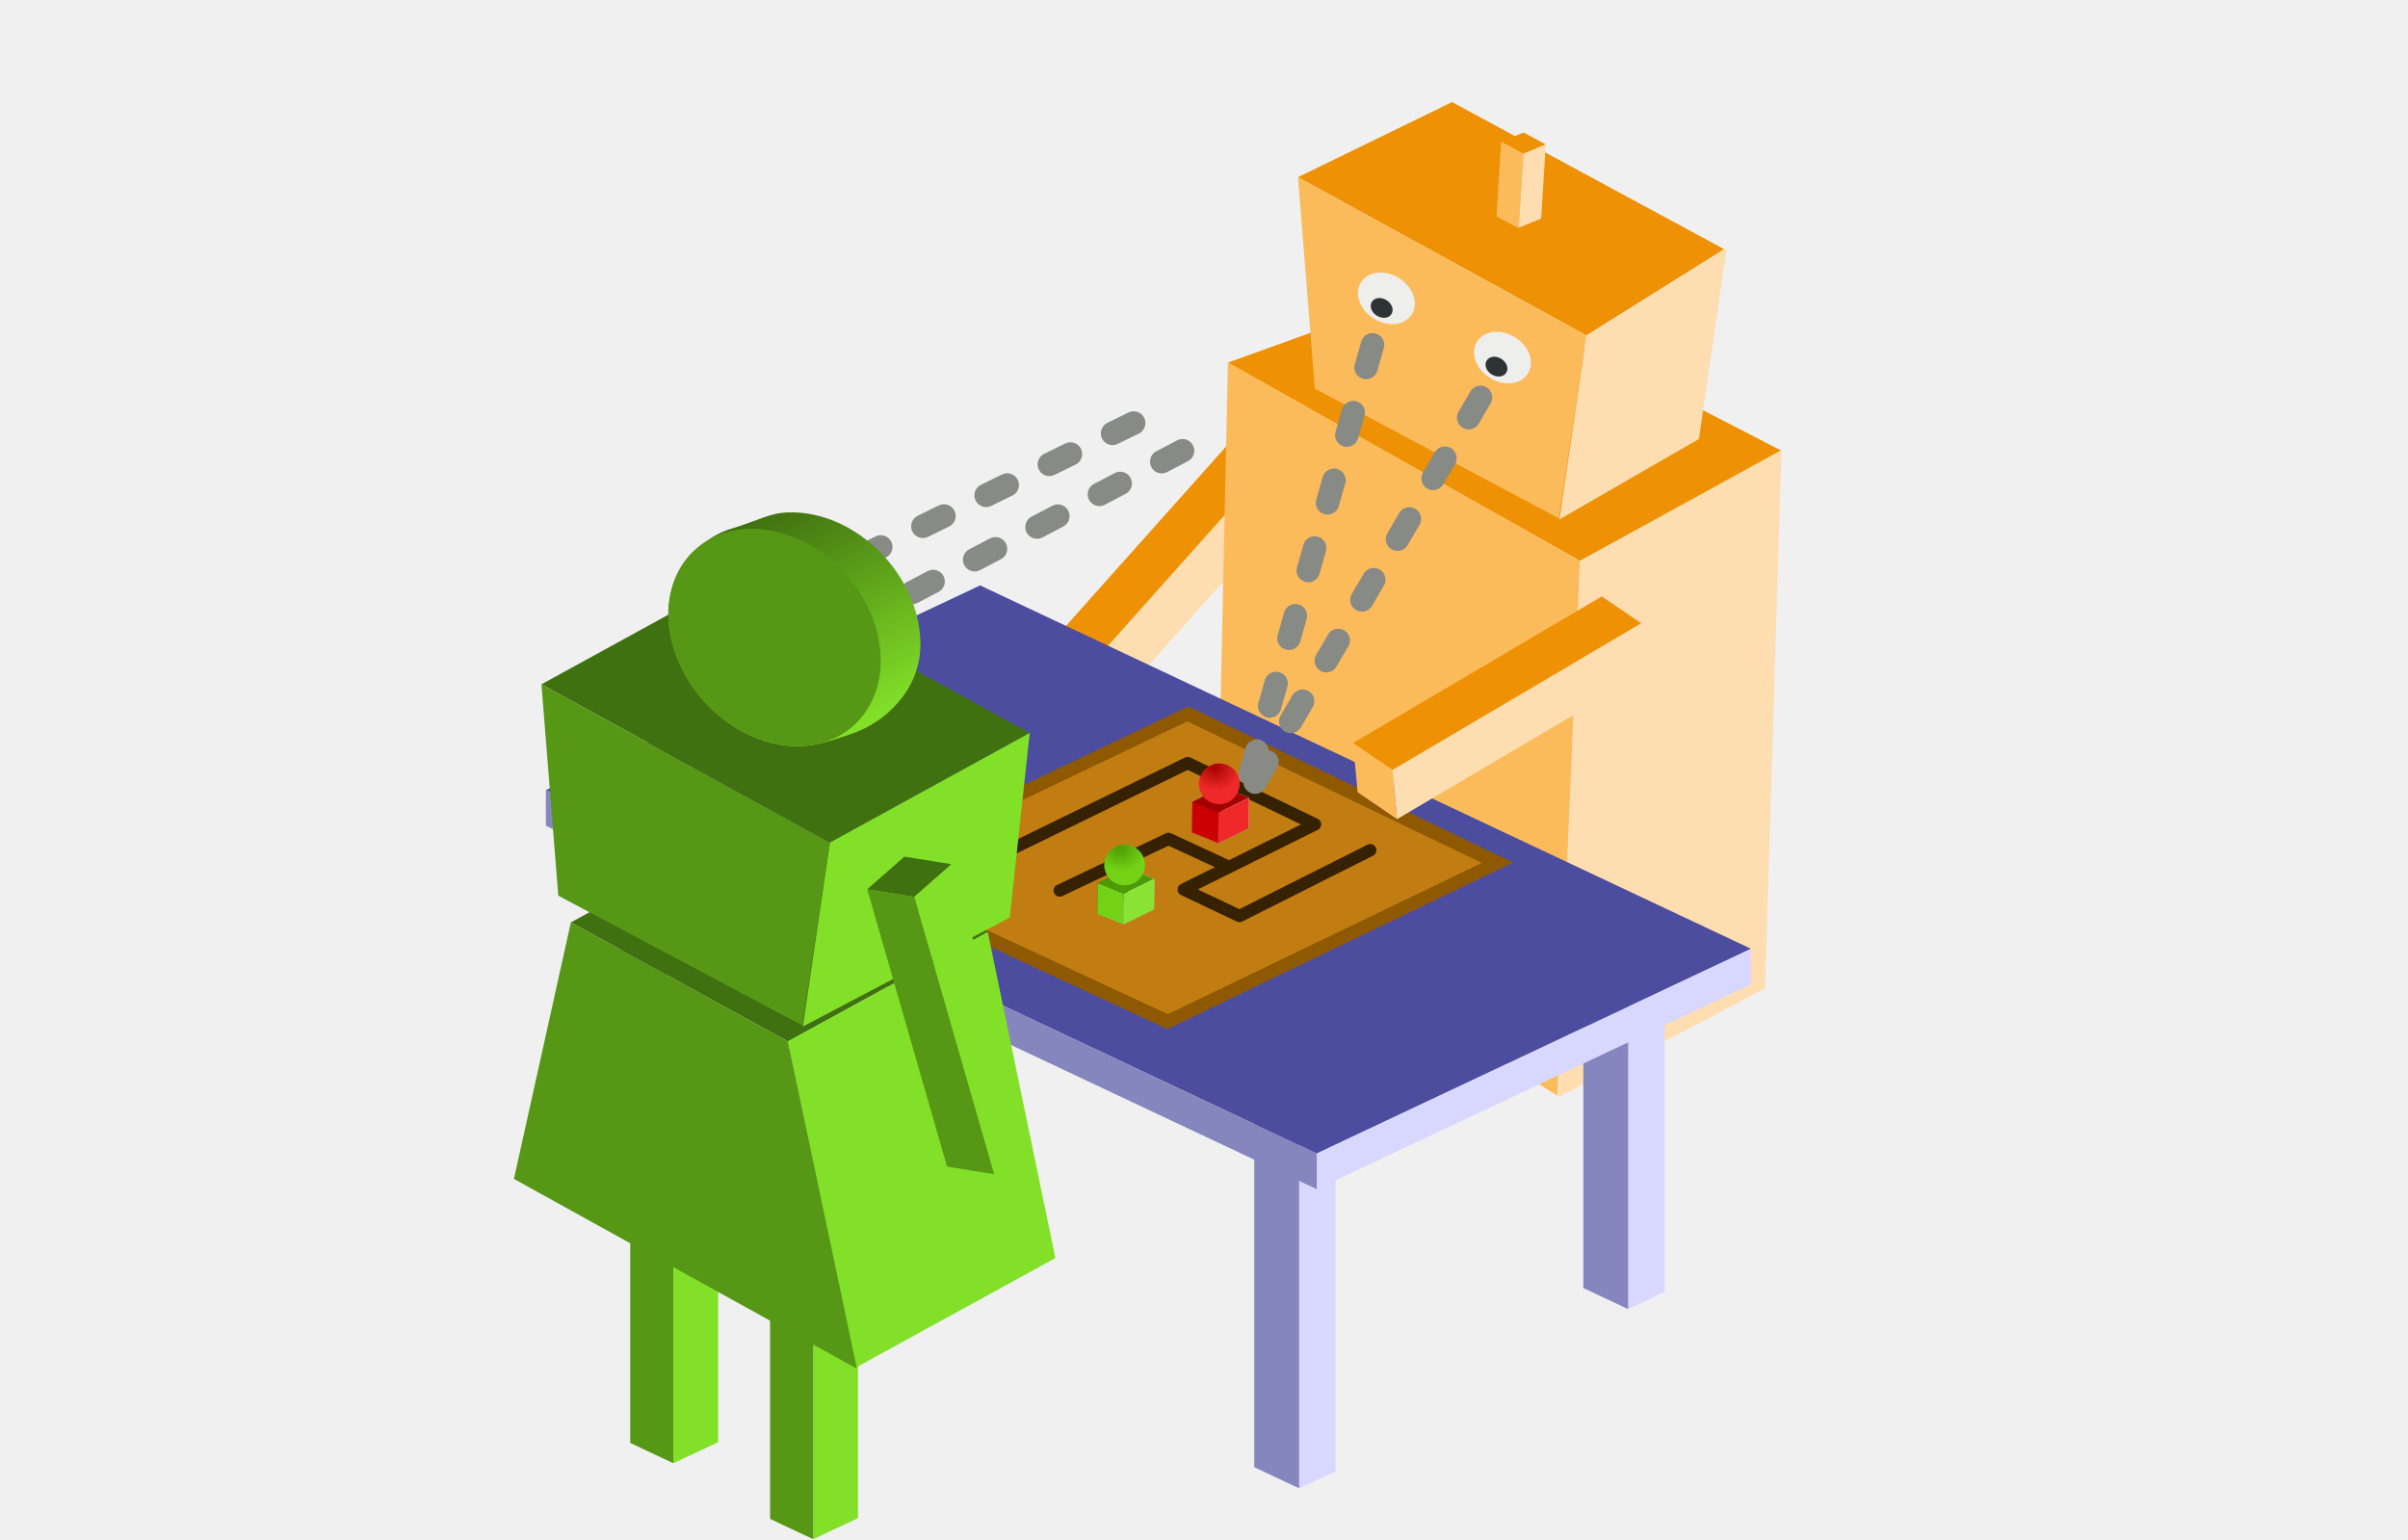
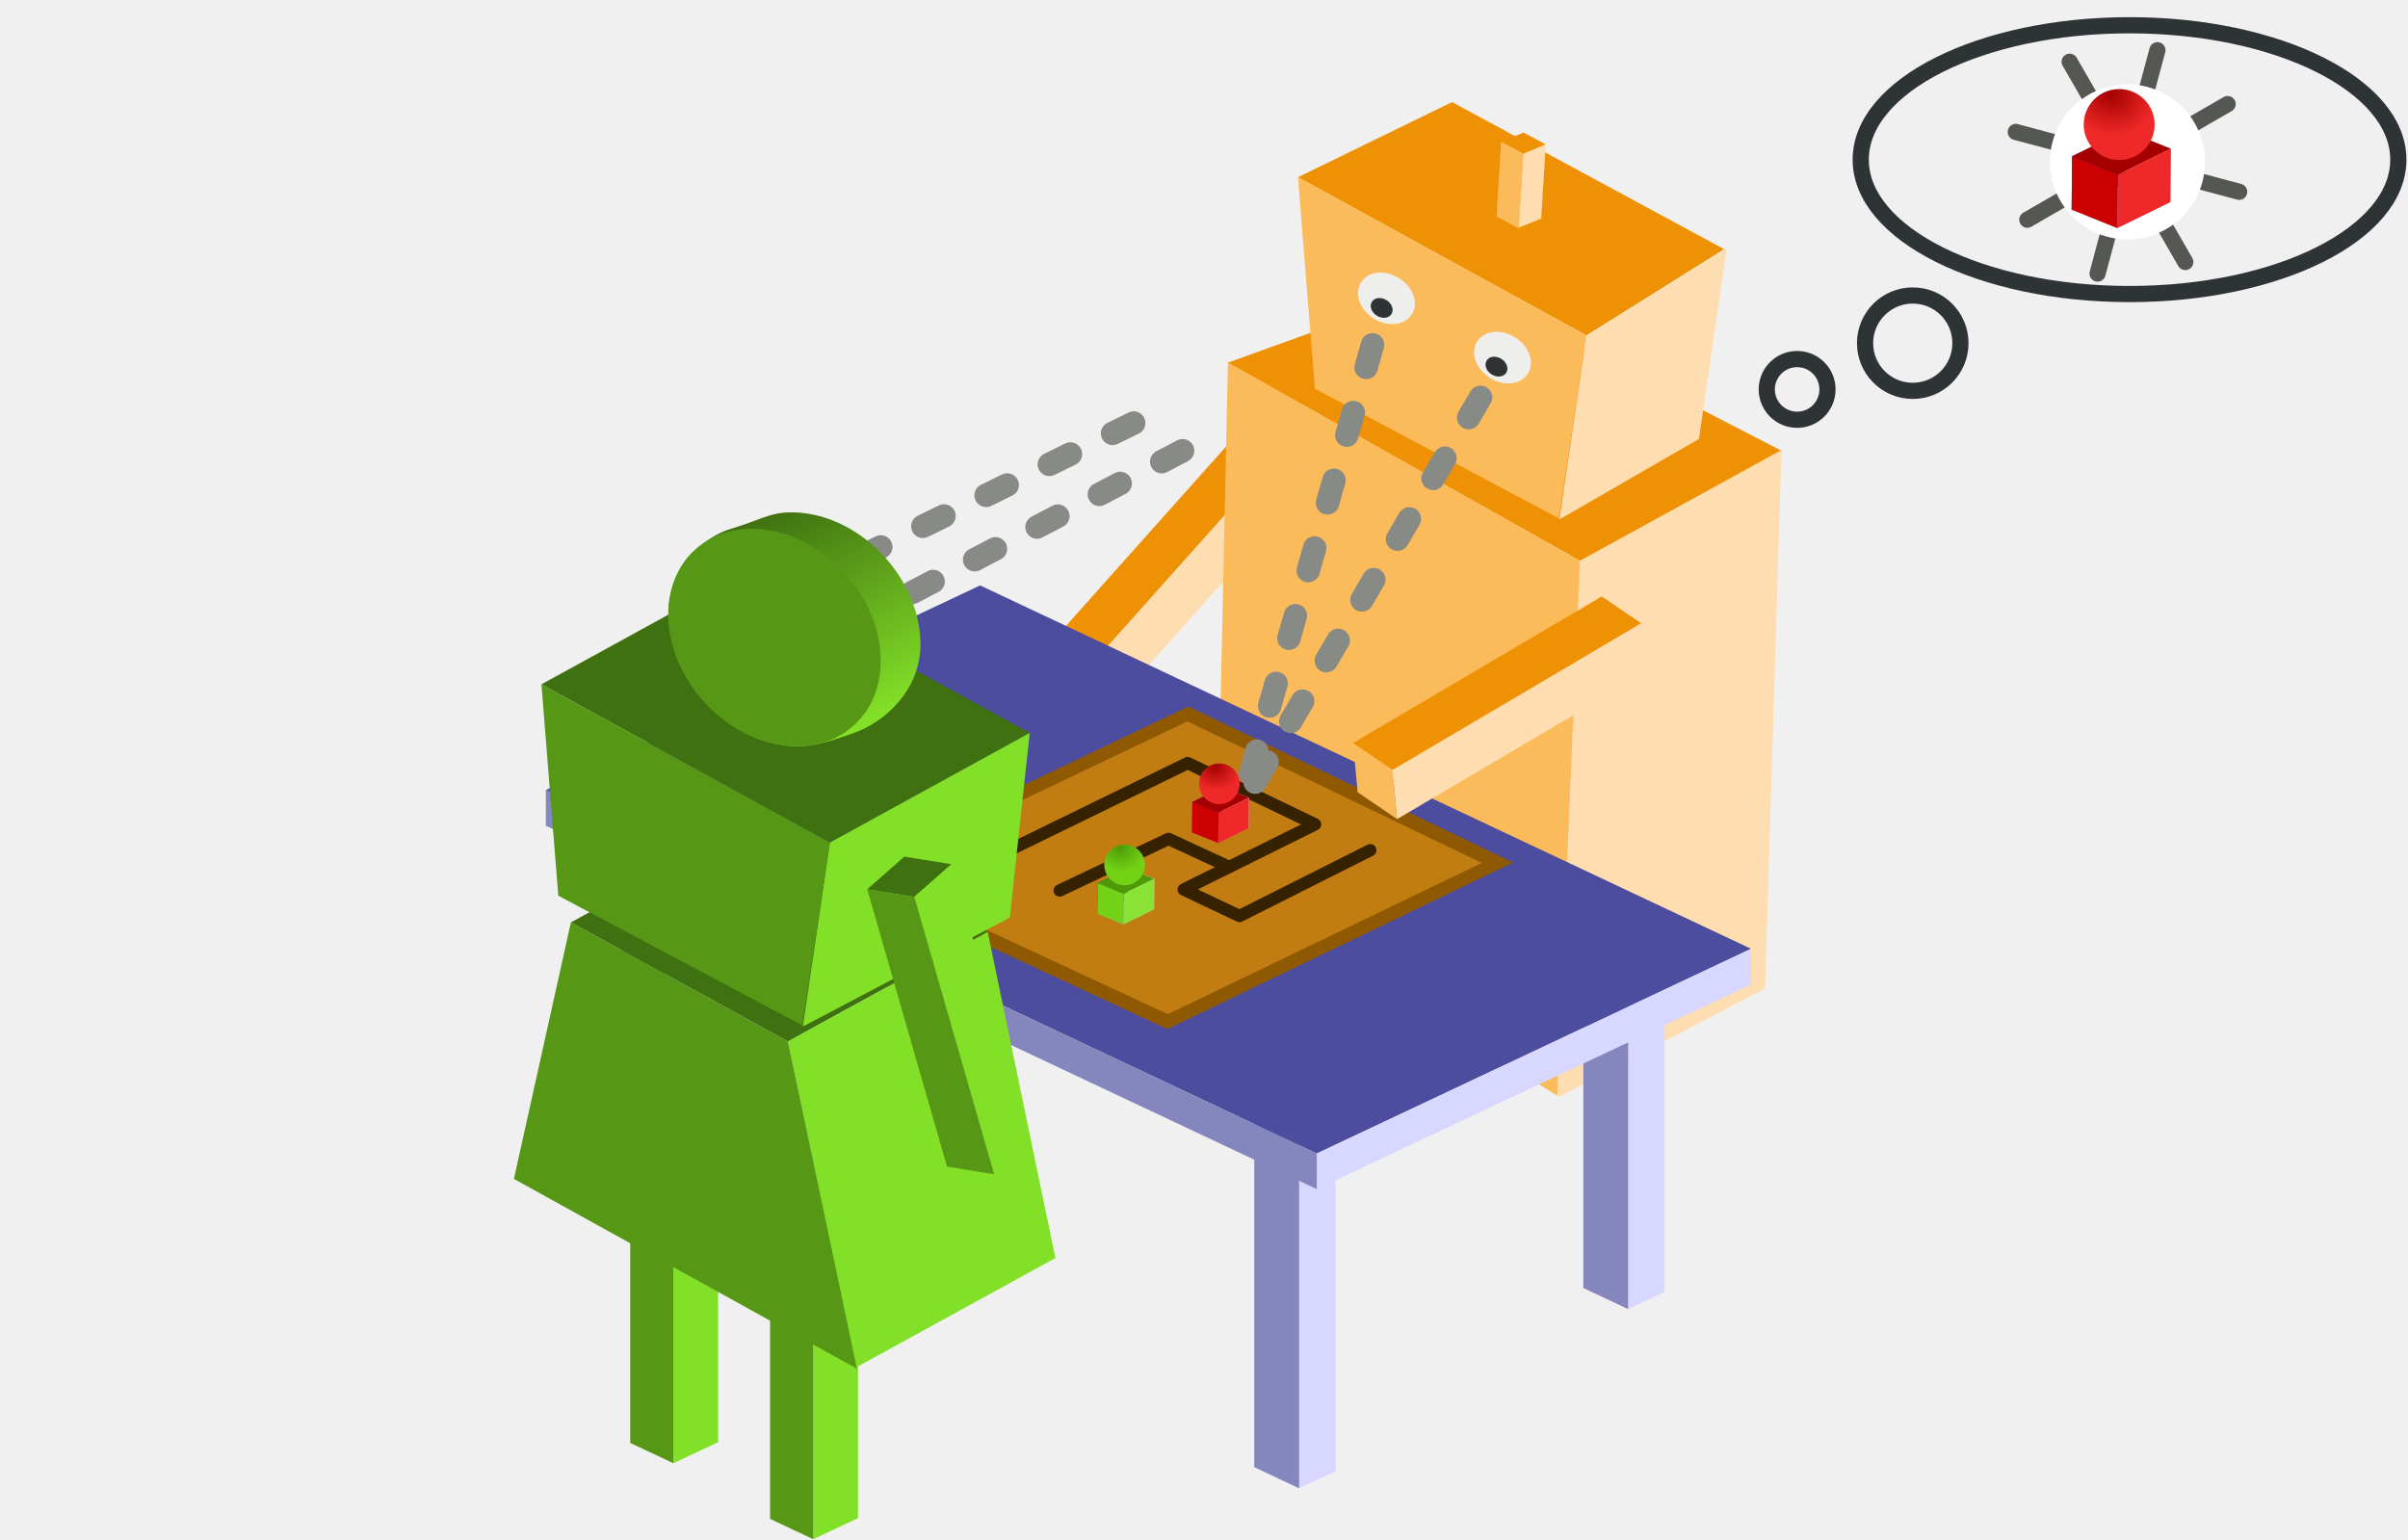
<svg xmlns="http://www.w3.org/2000/svg" xmlns:xlink="http://www.w3.org/1999/xlink" width="83.97mm" height="53.679mm" viewBox="0 0 297.531 190.202" id="svg4557" version="1.1">
  <defs id="defs4559">
    <clipPath id="clipPath5205" clipPathUnits="userSpaceOnUse">
      <path style="clip-rule:evenodd" id="path5207" d="m 292.914,70.362 c 0,-1.109 -0.902,-2.012 -2.012,-2.012 -1.109,0 -2.011,0.903 -2.011,2.012 0,1.109 0.902,2.012 2.011,2.012 1.11,0 2.012,-0.903 2.012,-2.012 z" />
    </clipPath>
    <radialGradient id="radialGradient5211" spreadMethod="pad" gradientTransform="matrix(-0.595619,-1.027256,-1.149635,0.666576,545.1166,125.501)" gradientUnits="userSpaceOnUse" r="1.957" cy="145.657" cx="146.494" fy="145.657" fx="146.494">
      <stop id="stop5213" offset="0" style="stop-opacity:1;stop-color:#4e9a06" />
      <stop id="stop5215" offset="1" style="stop-opacity:1;stop-color:#73d216" />
    </radialGradient>
    <clipPath id="clipPath5235" clipPathUnits="userSpaceOnUse">
      <path style="clip-rule:evenodd" id="path5237" d="m 302.273,78.382 c 0,-1.11 -0.898,-2.008 -2.007,-2.008 -1.11,0 -2.012,0.898 -2.012,2.008 0,1.113 0.902,2.011 2.012,2.011 1.109,0 2.007,-0.898 2.007,-2.011 z" />
    </clipPath>
    <radialGradient id="radialGradient5241" spreadMethod="pad" gradientTransform="matrix(-0.595619,-1.027256,-1.149635,0.666576,554.4795,133.5226)" gradientUnits="userSpaceOnUse" r="1.957" cy="145.657" cx="146.494" fy="145.657" fx="146.494">
      <stop id="stop5243" offset="0" style="stop-opacity:1;stop-color:#a40000" />
      <stop id="stop5245" offset="1" style="stop-opacity:1;stop-color:#ef2929" />
    </radialGradient>
    <clipPath id="clipPath5273" clipPathUnits="userSpaceOnUse">
      <path id="path5275" d="m 257.594,105.21 c -1.856,-0.071 -2.84,-0.793 -5.606,-1.617 -2.761,-0.821 -6.187,-3.887 -6.187,-8.446 0,-5.797 4.699,-11.527 10.496,-12.797 2.91,-0.636 4.711,-0.027 7.789,1.039 3.082,1.067 6.633,4.231 6.633,8.786 0,5.8 -4.699,11.531 -10.496,12.796 -0.907,0.2 -1.789,0.27 -2.629,0.239 z" />
    </clipPath>
    <linearGradient id="linearGradient5279" spreadMethod="pad" gradientTransform="matrix(0.477773,0,0,-0.477773,8.630011,184.6104)" gradientUnits="userSpaceOnUse" y2="168.791" x2="512.143" y1="211.648" x1="533.214">
      <stop id="stop5281" offset="0" style="stop-opacity:1;stop-color:#ffd7e6" />
      <stop id="stop5283" offset="1" style="stop-opacity:1;stop-color:#9f4d6c" />
    </linearGradient>
    <clipPath id="clipPath5500" clipPathUnits="userSpaceOnUse">
      <path id="path5502" d="m 288,72.409 5,0 0,-5 -5,0 0,5 z" />
    </clipPath>
    <clipPath id="clipPath5506" clipPathUnits="userSpaceOnUse">
      <path id="path5508" d="m 292.914,70.362 c 0,-1.109 -0.902,-2.012 -2.012,-2.012 -1.109,0 -2.011,0.903 -2.011,2.012 0,1.109 0.902,2.012 2.011,2.012 1.11,0 2.012,-0.903 2.012,-2.012 z" />
    </clipPath>
    <clipPath id="clipPath5516" clipPathUnits="userSpaceOnUse">
      <path id="path5518" d="m 288,68 5,0 0,5 -5,0 0,-5 z" />
    </clipPath>
    <clipPath id="clipPath5526" clipPathUnits="userSpaceOnUse">
      <path style="clip-rule:evenodd" id="path5528" d="m 292.914,70.953 c 0,-1.109 -0.902,-2.012 -2.012,-2.012 -1.109,0 -2.011,0.903 -2.011,2.012 0,1.109 0.902,2.012 2.011,2.012 1.11,0 2.012,-0.903 2.012,-2.012 z" />
    </clipPath>
    <radialGradient id="radialGradient5532" spreadMethod="pad" gradientTransform="matrix(-0.595619,-1.027256,-1.149635,0.666576,545.1166,126.092)" gradientUnits="userSpaceOnUse" r="1.957" cy="145.657" cx="146.494" fy="145.657" fx="146.494">
      <stop id="stop5534" offset="0" style="stop-opacity:1;stop-color:#4e9a06" />
      <stop id="stop5536" offset="1" style="stop-opacity:1;stop-color:#73d216" />
    </radialGradient>
    <clipPath id="clipPath5558" clipPathUnits="userSpaceOnUse">
      <path id="path5560" d="m 298,80.409 5,0 0,-5 -5,0 0,5 z" />
    </clipPath>
    <clipPath id="clipPath5564" clipPathUnits="userSpaceOnUse">
      <path id="path5566" d="m 302.273,78.382 c 0,-1.11 -0.898,-2.008 -2.007,-2.008 -1.11,0 -2.012,0.898 -2.012,2.008 0,1.113 0.902,2.011 2.012,2.011 1.109,0 2.007,-0.898 2.007,-2.011 z" />
    </clipPath>
    <clipPath id="clipPath5574" clipPathUnits="userSpaceOnUse">
      <path id="path5576" d="m 298,76 5,0 0,5 -5,0 0,-5 z" />
    </clipPath>
    <clipPath id="clipPath5584" clipPathUnits="userSpaceOnUse">
      <path style="clip-rule:evenodd" id="path5586" d="m 302.273,78.973 c 0,-1.11 -0.898,-2.008 -2.007,-2.008 -1.11,0 -2.012,0.898 -2.012,2.008 0,1.113 0.902,2.011 2.012,2.011 1.109,0 2.007,-0.898 2.007,-2.011 z" />
    </clipPath>
    <radialGradient id="radialGradient5590" spreadMethod="pad" gradientTransform="matrix(-0.595619,-1.027256,-1.149635,0.666576,554.4795,134.1136)" gradientUnits="userSpaceOnUse" r="1.957" cy="145.657" cx="146.494" fy="145.657" fx="146.494">
      <stop id="stop5592" offset="0" style="stop-opacity:1;stop-color:#a40000" />
      <stop id="stop5594" offset="1" style="stop-opacity:1;stop-color:#ef2929" />
    </radialGradient>
    <clipPath id="clipPath5638" clipPathUnits="userSpaceOnUse">
      <path id="path5640" d="m 245,105.409 26,0 0,-24 -26,0 0,24 z" />
    </clipPath>
    <clipPath id="clipPath5644" clipPathUnits="userSpaceOnUse">
      <path id="path5646" d="m 257.594,105.21 c -1.856,-0.071 -2.84,-0.793 -5.606,-1.617 -2.761,-0.821 -6.187,-3.887 -6.187,-8.446 0,-5.797 4.699,-11.527 10.496,-12.797 2.91,-0.636 4.711,-0.027 7.789,1.039 3.082,1.067 6.633,4.231 6.633,8.786 0,5.8 -4.699,11.531 -10.496,12.796 -0.907,0.2 -1.789,0.27 -2.629,0.239 z" />
    </clipPath>
    <clipPath id="clipPath5654" clipPathUnits="userSpaceOnUse">
      <path id="path5656" d="m 245,82 26,0 0,24 -26,0 0,-24 z" />
    </clipPath>
    <clipPath id="clipPath5664" clipPathUnits="userSpaceOnUse">
      <path id="path5666" d="m 257.594,105.801 c -1.856,-0.071 -2.84,-0.793 -5.606,-1.617 -2.761,-0.821 -6.187,-3.887 -6.187,-8.446 0,-5.797 4.699,-11.527 10.496,-12.797 2.91,-0.636 4.711,-0.027 7.789,1.039 3.082,1.067 6.633,4.231 6.633,8.786 0,5.8 -4.699,11.531 -10.496,12.796 -0.907,0.2 -1.789,0.27 -2.629,0.239 z" />
    </clipPath>
    <linearGradient id="linearGradient5670" spreadMethod="pad" gradientTransform="matrix(0.477773,0,0,-0.477773,8.630011,185.2014)" gradientUnits="userSpaceOnUse" y2="168.791" x2="512.143" y1="211.648" x1="533.214">
      <stop id="stop5672" offset="0" style="stop-opacity:1;stop-color:#83e028" />
      <stop id="stop5674" offset="1" style="stop-opacity:1;stop-color:#407110" />
    </linearGradient>
    <radialGradient xlink:href="#radialGradient5590" id="radialGradient6796" gradientUnits="userSpaceOnUse" gradientTransform="matrix(-0.595619,-1.027256,-1.149635,0.666576,554.4795,134.1136)" spreadMethod="pad" cx="146.494" cy="145.657" fx="146.494" fy="145.657" r="1.957" />
    <clipPath id="clipPath5558-4" clipPathUnits="userSpaceOnUse">
      <path id="path5560-7" d="m 298,80.409 5,0 0,-5 -5,0 0,5 z" />
    </clipPath>
    <clipPath id="clipPath5564-7" clipPathUnits="userSpaceOnUse">
      <path id="path5566-2" d="m 302.273,78.382 c 0,-1.11 -0.898,-2.008 -2.007,-2.008 -1.11,0 -2.012,0.898 -2.012,2.008 0,1.113 0.902,2.011 2.012,2.011 1.109,0 2.007,-0.898 2.007,-2.011 z" />
    </clipPath>
    <clipPath id="clipPath5574-3" clipPathUnits="userSpaceOnUse">
      <path id="path5576-7" d="m 298,76 5,0 0,5 -5,0 0,-5 z" />
    </clipPath>
    <clipPath id="clipPath5584-3" clipPathUnits="userSpaceOnUse">
      <path style="clip-rule:evenodd" id="path5586-7" d="m 302.273,78.973 c 0,-1.11 -0.898,-2.008 -2.007,-2.008 -1.11,0 -2.012,0.898 -2.012,2.008 0,1.113 0.902,2.011 2.012,2.011 1.109,0 2.007,-0.898 2.007,-2.011 z" />
    </clipPath>
    <radialGradient id="radialGradient5590-2" spreadMethod="pad" gradientTransform="matrix(-0.595619,-1.027256,-1.149635,0.666576,554.4795,134.1136)" gradientUnits="userSpaceOnUse" r="1.957" cy="145.657" cx="146.494" fy="145.657" fx="146.494">
      <stop id="stop5592-4" offset="0" style="stop-opacity:1;stop-color:#a40000" />
      <stop id="stop5594-2" offset="1" style="stop-opacity:1;stop-color:#ef2929" />
+     </radialGradient>
+     <clipPath id="clipPath5558-6" clipPathUnits="userSpaceOnUse">
+       <path id="path5560-8" d="m 298,80.409 5,0 0,-5 -5,0 0,5 z" />
+     </clipPath>
+     <clipPath id="clipPath5564-73" clipPathUnits="userSpaceOnUse">
+       <path id="path5566-28" d="m 302.273,78.382 c 0,-1.11 -0.898,-2.008 -2.007,-2.008 -1.11,0 -2.012,0.898 -2.012,2.008 0,1.113 0.902,2.011 2.012,2.011 1.109,0 2.007,-0.898 2.007,-2.011 z" />
+     </clipPath>
+     <clipPath id="clipPath5574-34" clipPathUnits="userSpaceOnUse">
+       <path id="path5576-75" d="m 298,76 5,0 0,5 -5,0 0,-5 z" />
+     </clipPath>
+     <clipPath id="clipPath5584-8" clipPathUnits="userSpaceOnUse">
+       <path style="clip-rule:evenodd" id="path5586-8" d="m 302.273,78.973 c 0,-1.11 -0.898,-2.008 -2.007,-2.008 -1.11,0 -2.012,0.898 -2.012,2.008 0,1.113 0.902,2.011 2.012,2.011 1.109,0 2.007,-0.898 2.007,-2.011 z" />
+     </clipPath>
+     <radialGradient xlink:href="#radialGradient5590-5" id="radialGradient6774" gradientUnits="userSpaceOnUse" gradientTransform="matrix(-0.595619,-1.027256,-1.149635,0.666576,554.4795,134.1136)" spreadMethod="pad" cx="146.494" cy="145.657" fx="146.494" fy="145.657" r="1.957" />
+     <radialGradient id="radialGradient5590-5" spreadMethod="pad" gradientTransform="matrix(-0.595619,-1.027256,-1.149635,0.666576,554.4795,134.1136)" gradientUnits="userSpaceOnUse" r="1.957" cy="145.657" cx="146.494" fy="145.657" fx="146.494">
+       <stop id="stop5592-46" offset="0" style="stop-opacity:1;stop-color:#a40000" />
+       <stop id="stop5594-9" offset="1" style="stop-opacity:1;stop-color:#ef2929" />
    </radialGradient>
  </defs>
  <g id="layer1" transform="translate(-393.3169,-346.8483)">
    <g transform="matrix(1.25,0,0,-1.25,-184.4673,650.0321)" id="g5113">
      <g id="g5115">
        <g transform="translate(282.4923,86.67928)" id="g5422">
          <g id="g5424">
            <path id="path5426" style="fill:#fedeb0;fill-opacity:1;fill-rule:evenodd;stroke:none" d="m 310.441,109.335 -4.519,1.34 -1.914,4.5 4.523,-1.34 1.91,-4.5 z" />
            <path id="path5428" style="fill:#ef9104;fill-opacity:1;fill-rule:evenodd;stroke:none" d="m 305.922,110.675 -19,-21.289 -1.91,4.503 18.996,21.286 1.914,-4.5 z" />
            <path id="path5430" style="fill:#fedeb0;fill-opacity:1;fill-rule:evenodd;stroke:none" d="m 310.441,109.335 -4.519,1.34 -19,-21.289 4.523,-1.34 18.996,21.289 z" />
            <path id="path5432" style="fill:#ef9104;fill-opacity:1;fill-rule:evenodd;stroke:none" d="m 301.086,120.011 34.832,-19.59 19.914,10.886 -32.437,16.747 -22.309,-8.043 z" />
            <path id="path5434" style="fill:#fedeb0;fill-opacity:1;fill-rule:evenodd;stroke:none" d="m 335.871,100.397 -2.117,-53.015 20.453,10.773 1.629,53.227 -19.965,-10.985 z" />
            <path id="path5436" style="fill:#fcbb5b;fill-opacity:1;fill-rule:evenodd;stroke:none" d="m 301.109,120.05 34.793,-19.625 -2.218,-52.883 -33.68,20.965 1.105,51.543 z" />
            <path id="path5438" style="fill:#ef9104;fill-opacity:1;fill-rule:evenodd;stroke:none" d="m 308.035,138.35 28.516,-15.644 13.609,8.531 -26.894,14.539 -15.231,-7.426 z" />
            <path id="path5440" style="fill:#fedeb0;fill-opacity:1;fill-rule:evenodd;stroke:none" d="m 336.551,122.706 -2.672,-18.188 13.797,7.957 2.742,18.848 -13.867,-8.617 z" />
            <path id="path5442" style="fill:#fcbb5b;fill-opacity:1;fill-rule:evenodd;stroke:none" d="m 308.035,138.35 28.516,-15.644 -2.731,-18.074 -24.117,12.82 -1.668,20.898 z" />
            <path id="path5444" style="fill:#eeeeec;fill-opacity:1;fill-rule:nonzero;stroke:#eeeeec;stroke-width:1.075;stroke-linecap:butt;stroke-linejoin:round;stroke-miterlimit:4;stroke-dasharray:none;stroke-opacity:1" d="m 318.977,125.374 c -0.325,-0.965 -1.571,-1.297 -2.786,-0.742 -1.211,0.55 -1.933,1.777 -1.609,2.742 0.324,0.965 1.57,1.297 2.781,0.742 1.215,-0.551 1.938,-1.781 1.614,-2.742 z" />
            <path id="path5446" style="fill:#eeeeec;fill-opacity:1;fill-rule:nonzero;stroke:#eeeeec;stroke-width:1.075;stroke-linecap:butt;stroke-linejoin:round;stroke-miterlimit:4;stroke-dasharray:none;stroke-opacity:1" d="m 330.449,119.514 c -0.32,-0.96 -1.566,-1.293 -2.781,-0.742 -1.215,0.555 -1.938,1.782 -1.613,2.746 0.324,0.961 1.57,1.293 2.785,0.743 1.215,-0.551 1.933,-1.782 1.609,-2.747 z" />
            <path id="path5448" style="fill:#2e3436;fill-opacity:1;fill-rule:nonzero;stroke:#2e3436;stroke-width:0.413;stroke-linecap:butt;stroke-linejoin:round;stroke-miterlimit:4;stroke-dasharray:none;stroke-opacity:1" d="m 317.156,125.042 c -0.125,-0.371 -0.605,-0.5 -1.07,-0.285 -0.469,0.211 -0.746,0.683 -0.621,1.054 0.125,0.368 0.605,0.496 1.07,0.285 0.469,-0.214 0.746,-0.683 0.621,-1.054 z" />
            <path id="path5450" style="fill:#2e3436;fill-opacity:1;fill-rule:nonzero;stroke:#2e3436;stroke-width:0.413;stroke-linecap:butt;stroke-linejoin:round;stroke-miterlimit:4;stroke-dasharray:none;stroke-opacity:1" d="m 328.504,119.241 c -0.125,-0.371 -0.606,-0.5 -1.07,-0.289 -0.469,0.215 -0.746,0.687 -0.622,1.055 0.126,0.371 0.602,0.5 1.071,0.289 0.465,-0.215 0.742,-0.688 0.621,-1.055 z" />
            <path id="path5452" style="fill:#ef9104;fill-opacity:1;fill-rule:evenodd;stroke:none" d="m 332.535,141.589 -2.223,-0.907 -2.191,1.18 2.223,0.906 2.191,-1.179 z" />
            <path id="path5454" style="fill:#fcbb5b;fill-opacity:1;fill-rule:evenodd;stroke:none" d="m 330.312,140.682 -0.46,-7.382 -2.192,1.179 0.461,7.383 2.191,-1.18 z" />
            <path id="path5456" style="fill:#fedeb0;fill-opacity:1;fill-rule:evenodd;stroke:none" d="m 332.535,141.589 -2.223,-0.907 -0.457,-7.324 2.223,0.906 0.457,7.325 z" />
            <path id="path5458" style="fill:#d7d7ff;fill-opacity:1;fill-rule:evenodd;stroke:none" d="m 245.547,70.456 0,-34.152 3.598,1.699 0,34.148 -3.598,-1.695 z" />
            <path id="path5460" style="fill:#8686bf;fill-opacity:1;fill-rule:evenodd;stroke:none" d="m 241.109,72.546 4.438,-2.09 0,-34.152 -4.438,2.089 0,34.153 z" />
            <path id="path5462" style="fill:#d7d7ff;fill-opacity:1;fill-rule:evenodd;stroke:none" d="m 340.676,60.6 0,-34.152 3.601,1.699 0,34.149 -3.601,-1.696 z" />
            <path id="path5464" style="fill:#8686bf;fill-opacity:1;fill-rule:evenodd;stroke:none" d="m 336.242,62.69 4.434,-2.09 0,-34.152 -4.434,2.09 0,34.152 z" />
            <path id="path5466" style="fill:#d7d7ff;fill-opacity:1;fill-rule:evenodd;stroke:none" d="m 308.152,42.886 0,-34.153 3.598,1.699 0,34.149 -3.598,-1.695 z" />
            <path id="path5468" style="fill:#8686bf;fill-opacity:1;fill-rule:evenodd;stroke:none" d="m 303.715,44.975 4.437,-2.089 0,-34.153 -4.437,2.094 0,34.148 z" />
            <path id="path5470" style="fill:#4d4d9f;fill-opacity:1;fill-rule:evenodd;stroke:none" d="M 233.691,77.761 309.895,41.835 352.82,62.073 276.617,97.995 233.691,77.761 Z" />
            <path id="path5472" style="fill:#d7d7ff;fill-opacity:1;fill-rule:evenodd;stroke:none" d="m 309.895,41.835 0,-3.524 42.925,20.235 0,3.527 -42.925,-20.238 z" />
            <path id="path5474" style="fill:#8686bf;fill-opacity:1;fill-rule:evenodd;stroke:none" d="m 233.691,77.761 76.204,-35.926 0,-3.524 -76.204,35.922 0,3.528 z" />
            <path id="path5476" style="fill:#8f5902;fill-opacity:1;fill-rule:nonzero;stroke:#8f5902;stroke-width:0.554;stroke-linecap:butt;stroke-linejoin:miter;stroke-miterlimit:4;stroke-dasharray:none;stroke-opacity:1" d="M 297.207,85.721 328.66,70.6 295.121,54.44 262.973,69.386 297.207,85.721 Z" />
            <path id="path5478" style="fill:#c17d11;fill-opacity:1;fill-rule:nonzero;stroke:none" d="m 297.102,84.554 29.105,-13.993 -31.035,-14.953 -29.75,13.828 31.68,15.118 z" />
            <path id="path5480" style="fill:none;stroke:#362101;stroke-width:1.22;stroke-linecap:round;stroke-linejoin:round;stroke-miterlimit:4;stroke-dasharray:none;stroke-opacity:1" d="m 301.074,70.233 -5.836,2.703 -10.754,-5.101" />
            <path id="path5482" style="fill:none;stroke:#362101;stroke-width:1.22;stroke-linecap:round;stroke-linejoin:round;stroke-miterlimit:4;stroke-dasharray:none;stroke-opacity:1" d="m 273.117,68.706 24.016,11.726 12.59,-6.058 -12.981,-6.445 5.516,-2.614 12.926,6.504" />
            <path id="path5484" style="fill:#e9e9ff;fill-opacity:1;fill-rule:evenodd;stroke:none" d="m 291.242,70.034 2.59,-1.043 -0.027,-3.023 -2.59,1.046 0.027,3.02 z" />
            <path id="path5486" style="fill:#353564;fill-opacity:1;fill-rule:evenodd;stroke:none" d="m 288.234,68.561 -0.027,-3.023 3.008,1.476 0.027,3.02 -3.008,-1.473 z" />
            <path id="path5488" style="fill:#afafde;fill-opacity:1;fill-rule:evenodd;stroke:none" d="m 288.207,65.538 2.59,-1.043 3.008,1.473 -2.59,1.046 -3.008,-1.476 z" />
            <path id="path5490" style="fill:#4e9a06;fill-opacity:1;fill-rule:evenodd;stroke:none" d="m 288.234,68.561 2.59,-1.043 3.008,1.473 -2.59,1.043 -3.008,-1.473 z" />
            <path id="path5492" style="fill:#8ae234;fill-opacity:1;fill-rule:evenodd;stroke:none" d="m 290.824,67.518 -0.027,-3.023 3.008,1.473 0.027,3.023 -3.008,-1.473 z" />
            <path id="path5494" style="fill:#73d216;fill-opacity:1;fill-rule:evenodd;stroke:none" d="m 288.234,68.561 2.59,-1.043 -0.027,-3.023 -2.59,1.043 0.027,3.023 z" />
          </g>
          <g id="g5496">
            <g clip-path="url(#clipPath5500)" id="g5498">
              <g clip-path="url(#clipPath5506)" id="g5504">
                <g transform="translate(0,-0.591003)" id="g5510">
                  <g id="g5512">
                    <g clip-path="url(#clipPath5516)" id="g5514">
                      <g id="g5520">
                        <g id="g5522">
                          <g clip-path="url(#clipPath5526)" id="g5524">
                            <g id="g5530">
                              <path id="path5538" style="fill:url(#radialGradient5532);fill-rule:evenodd;stroke:none" d="m 292.914,70.953 c 0,-1.109 -0.902,-2.012 -2.012,-2.012 -1.109,0 -2.011,0.903 -2.011,2.012 0,1.109 0.902,2.012 2.011,2.012 1.11,0 2.012,-0.903 2.012,-2.012 z" />
                            </g>
                          </g>
                        </g>
                      </g>
                    </g>
                  </g>
                </g>
              </g>
            </g>
          </g>
          <g id="g5540">
            <path id="path5542" style="fill:#e9e9ff;fill-opacity:1;fill-rule:evenodd;stroke:none" d="m 300.605,78.057 2.59,-1.046 -0.027,-3.02 -2.59,1.043 0.027,3.023 z" />
            <path id="path5544" style="fill:#353564;fill-opacity:1;fill-rule:evenodd;stroke:none" d="m 297.598,76.585 -0.028,-3.024 3.008,1.473 0.027,3.023 -3.007,-1.472 z" />
            <path id="path5546" style="fill:#afafde;fill-opacity:1;fill-rule:evenodd;stroke:none" d="m 297.57,73.561 2.586,-1.047 3.012,1.477 -2.59,1.043 -3.008,-1.473 z" />
            <path id="path5548" style="fill:#a40000;fill-opacity:1;fill-rule:evenodd;stroke:none" d="m 297.598,76.585 2.59,-1.047 3.007,1.473 -2.59,1.046 -3.007,-1.472 z" />
            <path id="path5550" style="fill:#ef2929;fill-opacity:1;fill-rule:evenodd;stroke:none" d="m 300.188,75.538 -0.032,-3.024 3.012,1.477 0.027,3.02 -3.007,-1.473 z" />
            <path id="path5552" style="fill:#cc0000;fill-opacity:1;fill-rule:evenodd;stroke:none" d="m 297.598,76.585 2.59,-1.047 -0.032,-3.024 -2.586,1.047 0.028,3.024 z" />
          </g>
          <g id="g5554">
            <g clip-path="url(#clipPath5558)" id="g5556">
              <g clip-path="url(#clipPath5564)" id="g5562">
                <g transform="translate(0,-0.591003)" id="g5568">
                  <g id="g5570">
                    <g clip-path="url(#clipPath5574)" id="g5572">
                      <g id="g5578">
                        <g id="g5580">
                          <g clip-path="url(#clipPath5584)" id="g5582">
                            <g id="g5588">
                              <path id="path5596" style="fill:url(#radialGradient6796);fill-rule:evenodd;stroke:none" d="m 302.273,78.973 c 0,-1.11 -0.898,-2.008 -2.007,-2.008 -1.11,0 -2.012,0.898 -2.012,2.008 0,1.113 0.902,2.011 2.012,2.011 1.109,0 2.007,-0.898 2.007,-2.011 z" />
                            </g>
                          </g>
                        </g>
                      </g>
                    </g>
                  </g>
                </g>
              </g>
            </g>
          </g>
          <g id="g5598">
            <path id="path5600" style="fill:#83e028;fill-opacity:1;fill-rule:evenodd;stroke:none" d="m 246.297,39.745 0,-28.531 4.426,2.082 0,28.535 -4.426,-2.086 z" />
            <path id="path5602" style="fill:#569716;fill-opacity:1;fill-rule:evenodd;stroke:none" d="m 242.031,41.757 4.266,-2.012 0,-28.531 -4.266,2.007 0,28.536 z" />
            <path id="path5604" style="fill:#83e028;fill-opacity:1;fill-rule:evenodd;stroke:none" d="m 260.121,32.237 0,-28.531 4.422,2.082 0,28.535 -4.422,-2.086 z" />
            <path id="path5606" style="fill:#569716;fill-opacity:1;fill-rule:evenodd;stroke:none" d="m 255.855,34.249 4.266,-2.012 0,-28.531 -4.266,2.008 0,28.535 z" />
            <path id="path5608" style="fill:#407110;fill-opacity:1;fill-rule:evenodd;stroke:none" d="m 236.164,64.679 21.453,-11.77 19.75,10.836 -21.449,11.769 -19.754,-10.835 z" />
            <path id="path5610" style="fill:#83e028;fill-opacity:1;fill-rule:evenodd;stroke:none" d="m 257.617,52.909 6.688,-32.25 19.754,10.84 -6.692,32.246 -19.75,-10.836 z" />
            <path id="path5612" style="fill:#569716;fill-opacity:1;fill-rule:evenodd;stroke:none" d="m 236.164,64.679 21.453,-11.77 6.824,-32.352 -33.906,18.766 5.629,25.356 z" />
            <path id="path5614" style="fill:#fcbb5b;fill-opacity:1;fill-rule:evenodd;stroke:none" d="m 313.484,82.417 3.899,-2.653 0.449,-4.871 -3.898,2.657 -0.45,4.867 z" />
            <path id="path5616" style="fill:#fedeb0;fill-opacity:1;fill-rule:evenodd;stroke:none" d="m 317.383,79.764 24.578,14.489 0.453,-4.867 -24.582,-14.493 -0.449,4.871 z" />
            <path id="path5618" style="fill:#ef9104;fill-opacity:1;fill-rule:evenodd;stroke:none" d="m 313.484,82.417 3.899,-2.653 24.578,14.489 -3.899,2.652 -24.578,-14.488 z" />
            <path id="path5620" style="fill:#888a85;fill-opacity:1;fill-rule:evenodd;stroke:#888a85;stroke-width:2.32;stroke-linecap:round;stroke-linejoin:miter;stroke-miterlimit:4;stroke-dasharray:2.32, 4.64;stroke-dashoffset:0;stroke-opacity:1" d="M 326.082,116.581 302.422,76.182" />
            <path id="path5622" style="fill:#888a85;fill-opacity:1;fill-rule:evenodd;stroke:#888a85;stroke-width:2.32;stroke-linecap:round;stroke-linejoin:miter;stroke-miterlimit:4;stroke-dasharray:2.32, 4.64;stroke-dashoffset:0;stroke-opacity:1" d="M 315.406,121.776 302.422,76.182" />
            <path id="path5624" style="fill:#888a85;fill-opacity:1;fill-rule:evenodd;stroke:#888a85;stroke-width:2.32;stroke-linecap:round;stroke-linejoin:miter;stroke-miterlimit:4;stroke-dasharray:2.32, 4.64;stroke-dashoffset:0;stroke-opacity:1" d="m 252.211,94.651 42.996,21.067" />
            <path id="path5626" style="fill:#888a85;fill-opacity:1;fill-rule:evenodd;stroke:#888a85;stroke-width:2.32;stroke-linecap:round;stroke-linejoin:miter;stroke-miterlimit:4;stroke-dasharray:2.32, 4.64;stroke-dashoffset:0;stroke-opacity:1" d="m 263.75,94.073 35.785,18.758" />
            <path id="path5628" style="fill:#407110;fill-opacity:1;fill-rule:evenodd;stroke:none" d="M 233.254,88.218 261.77,72.573 281.52,83.409 253.004,99.054 233.254,88.218 Z" />
            <path id="path5630" style="fill:#83e028;fill-opacity:1;fill-rule:evenodd;stroke:none" d="m 261.77,72.573 -2.672,-18.184 20.453,10.77 1.969,18.25 -19.75,-10.836 z" />
            <path id="path5632" style="fill:#569716;fill-opacity:1;fill-rule:evenodd;stroke:none" d="M 233.254,88.218 261.77,72.573 259.039,54.499 234.922,67.323 233.254,88.218 Z" />
          </g>
          <g id="g5634">
            <g clip-path="url(#clipPath5638)" id="g5636">
              <g clip-path="url(#clipPath5644)" id="g5642">
                <g transform="translate(0,-0.591003)" id="g5648">
                  <g id="g5650">
                    <g clip-path="url(#clipPath5654)" id="g5652">
                      <g id="g5658">
                        <g id="g5660">
                          <g clip-path="url(#clipPath5664)" id="g5662">
                            <g id="g5668">
                              <path id="path5676" style="fill:url(#linearGradient5670);stroke:none" d="m 257.594,105.801 c -1.856,-0.071 -2.84,-0.793 -5.606,-1.617 -2.761,-0.821 -6.187,-3.887 -6.187,-8.446 0,-5.797 4.699,-11.527 10.496,-12.797 2.91,-0.636 4.711,-0.027 7.789,1.039 3.082,1.067 6.633,4.231 6.633,8.786 0,5.8 -4.699,11.531 -10.496,12.796 -0.907,0.2 -1.789,0.27 -2.629,0.239 z" />
                            </g>
                          </g>
                        </g>
                      </g>
                    </g>
                  </g>
                </g>
              </g>
            </g>
          </g>
          <g id="g5678">
            <path id="path5680" style="fill:#569716;fill-opacity:1;fill-rule:nonzero;stroke:none" d="m 266.789,90.557 c 0,-5.796 -4.699,-9.472 -10.496,-8.203 -5.797,1.266 -10.5,6.992 -10.5,12.789 0,5.797 4.703,9.473 10.5,8.203 5.797,-1.265 10.496,-6.992 10.496,-12.789 z" />
            <path id="path5682" style="fill:#407110;fill-opacity:1;fill-rule:evenodd;stroke:none" d="m 265.457,67.956 4.656,-0.754 3.672,3.23 -4.656,0.75 -3.672,-3.226 z" />
            <path id="path5684" style="fill:#83e028;fill-opacity:1;fill-rule:evenodd;stroke:none" d="m 270.113,67.202 7.891,-27.418 3.672,3.227 -7.891,27.421 -3.672,-3.23 z" />
            <path id="path5686" style="fill:#569716;fill-opacity:1;fill-rule:evenodd;stroke:none" d="m 265.457,67.956 4.656,-0.754 7.891,-27.418 -4.656,0.754 -7.891,27.418 z" />
          </g>
+           <g transform="matrix(-1,0,0,1,879.8331,-67.72882)" id="g3648">
+             <g id="g7901" transform="matrix(1.000669,0.2681284,-0.2681284,1.000669,376.3601,-38.95574)">
+               <path style="fill:#555753;fill-rule:evenodd;stroke:#555753;stroke-width:1.544;stroke-linecap:round;stroke-linejoin:miter;stroke-miterlimit:4;stroke-dasharray:none;stroke-opacity:1" d="M 175.169,193.737 159.566,209.34" id="path7911" />
+               <path style="fill:#555753;fill-rule:evenodd;stroke:#555753;stroke-width:1.544;stroke-linecap:round;stroke-linejoin:miter;stroke-miterlimit:4;stroke-dasharray:none;stroke-opacity:1" d="m 178.4,201.539 -22.065,0" id="path7909" />
+               <path style="fill:#555753;fill-rule:evenodd;stroke:#555753;stroke-width:1.544;stroke-linecap:round;stroke-linejoin:miter;stroke-miterlimit:4;stroke-dasharray:none;stroke-opacity:1" d="M 175.169,209.34 159.566,193.737" id="path7907" />
+               <path style="fill:#555753;fill-rule:evenodd;stroke:#555753;stroke-width:1.544;stroke-linecap:round;stroke-linejoin:miter;stroke-miterlimit:4;stroke-dasharray:none;stroke-opacity:1" d="m 167.368,212.571 0,-22.065" id="path7894" />
+               <circle transform="scale(1,-1)" r="7.4" cy="-201.539" cx="167.368" id="path7897" style="opacity:1;fill:#ffffff;fill-opacity:1;stroke:none;stroke-width:1.6;stroke-linecap:round;stroke-miterlimit:4;stroke-dasharray:none;stroke-dashoffset:0;stroke-opacity:1" />
+             </g>
+             <g id="g6776" transform="matrix(-0.9238268,0,0,0.9238268,683.3848,95.65238)">
+               <g transform="matrix(1.888438,0,0,1.888438,-358.3725,-22.85276)" id="g6738">
+                 <path id="path6740" style="fill:#e9e9ff;fill-opacity:1;fill-rule:evenodd;stroke:none" d="m 300.605,78.057 2.59,-1.046 -0.027,-3.02 -2.59,1.043 0.027,3.023 z" />
+                 <path id="path6742" style="fill:#353564;fill-opacity:1;fill-rule:evenodd;stroke:none" d="m 297.598,76.585 -0.028,-3.024 3.008,1.473 0.027,3.023 -3.007,-1.472 z" />
+                 <path id="path6744" style="fill:#afafde;fill-opacity:1;fill-rule:evenodd;stroke:none" d="m 297.57,73.561 2.586,-1.047 3.012,1.477 -2.59,1.043 -3.008,-1.473 z" />
+                 <path id="path6746" style="fill:#a40000;fill-opacity:1;fill-rule:evenodd;stroke:none" d="m 297.598,76.585 2.59,-1.047 3.007,1.473 -2.59,1.046 -3.007,-1.472 z" />
+                 <path id="path6748" style="fill:#ef2929;fill-opacity:1;fill-rule:evenodd;stroke:none" d="m 300.188,75.538 -0.032,-3.024 3.012,1.477 0.027,3.02 -3.007,-1.473 z" />
+                 <path id="path6750" style="fill:#cc0000;fill-opacity:1;fill-rule:evenodd;stroke:none" d="m 297.598,76.585 2.59,-1.047 -0.032,-3.024 -2.586,1.047 0.028,3.024 z" />
+               </g>
+               <g transform="matrix(1.888438,0,0,1.888438,-358.3725,-22.85276)" id="g6752">
+                 <g clip-path="url(#clipPath5558-6)" id="g6754">
+                   <g clip-path="url(#clipPath5564-73)" id="g6756">
+                     <g transform="translate(0,-0.591003)" id="g6758">
+                       <g id="g6760">
+                         <g clip-path="url(#clipPath5574-34)" id="g6762">
+                           <g id="g6764">
+                             <g id="g6766">
+                               <g clip-path="url(#clipPath5584-8)" id="g6768">
+                                 <g id="g6770">
+                                   <path id="path6772" style="fill:url(#radialGradient6774);fill-rule:evenodd;stroke:none" d="m 302.273,78.973 c 0,-1.11 -0.898,-2.008 -2.007,-2.008 -1.11,0 -2.012,0.898 -2.012,2.008 0,1.113 0.902,2.011 2.012,2.011 1.109,0 2.007,-0.898 2.007,-2.011 z" />
+                                 </g>
+                               </g>
+                             </g>
+                           </g>
+                         </g>
+                       </g>
+                     </g>
+                   </g>
+                 </g>
+               </g>
+             </g>
+             <ellipse transform="scale(1,-1)" ry="13.286" rx="26.571" cy="-207.814" cx="489.599" id="path6014" style="opacity:1;fill:none;fill-opacity:1;stroke:#2e3436;stroke-width:1.6;stroke-miterlimit:4;stroke-dasharray:none;stroke-dashoffset:0;stroke-opacity:1" />
+             <circle transform="scale(1,-1)" r="4.714" cy="-189.671" cx="511.027" id="path6018" style="opacity:1;fill:none;fill-opacity:1;stroke:#2e3436;stroke-width:1.6;stroke-miterlimit:4;stroke-dasharray:none;stroke-dashoffset:0;stroke-opacity:1" />
+             <ellipse transform="scale(1,-1)" style="opacity:1;fill:none;fill-opacity:1;stroke:#2e3436;stroke-width:1.6;stroke-miterlimit:4;stroke-dasharray:none;stroke-dashoffset:0;stroke-opacity:1" id="ellipse6020" cx="522.456" cy="-185.1" rx="3" ry="3" />
+           </g>
        </g>
      </g>
    </g>
  </g>
</svg>
